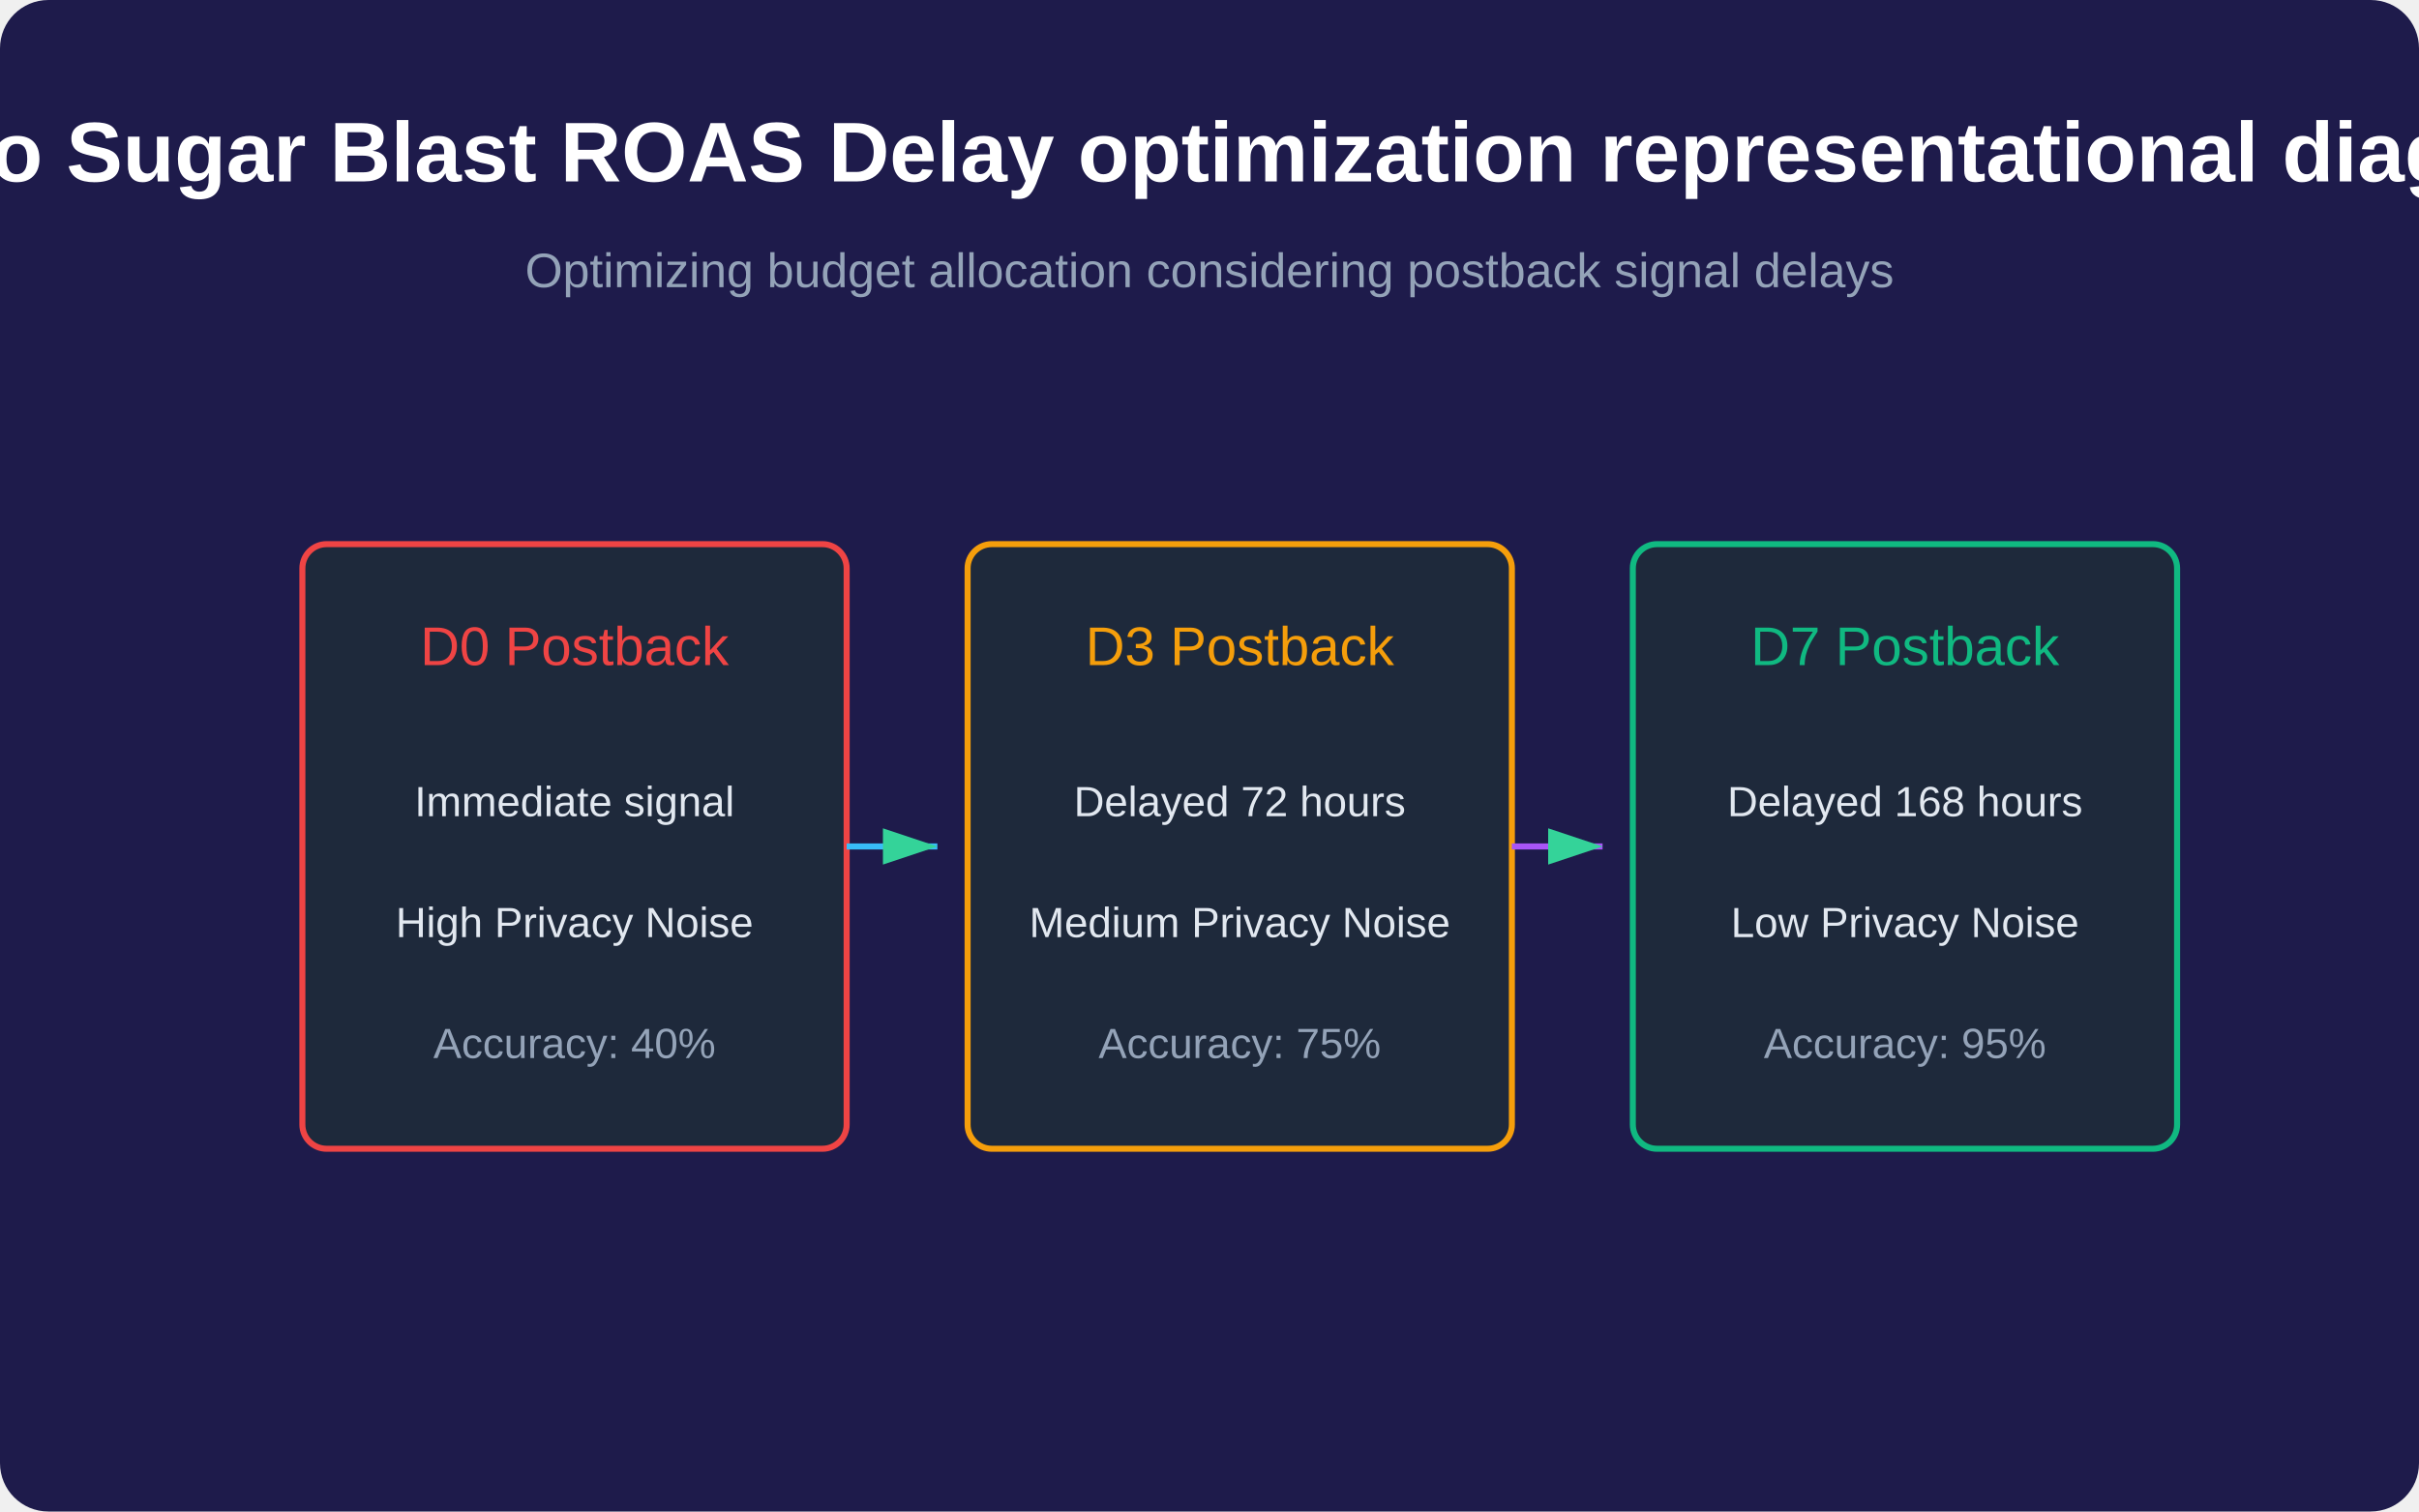
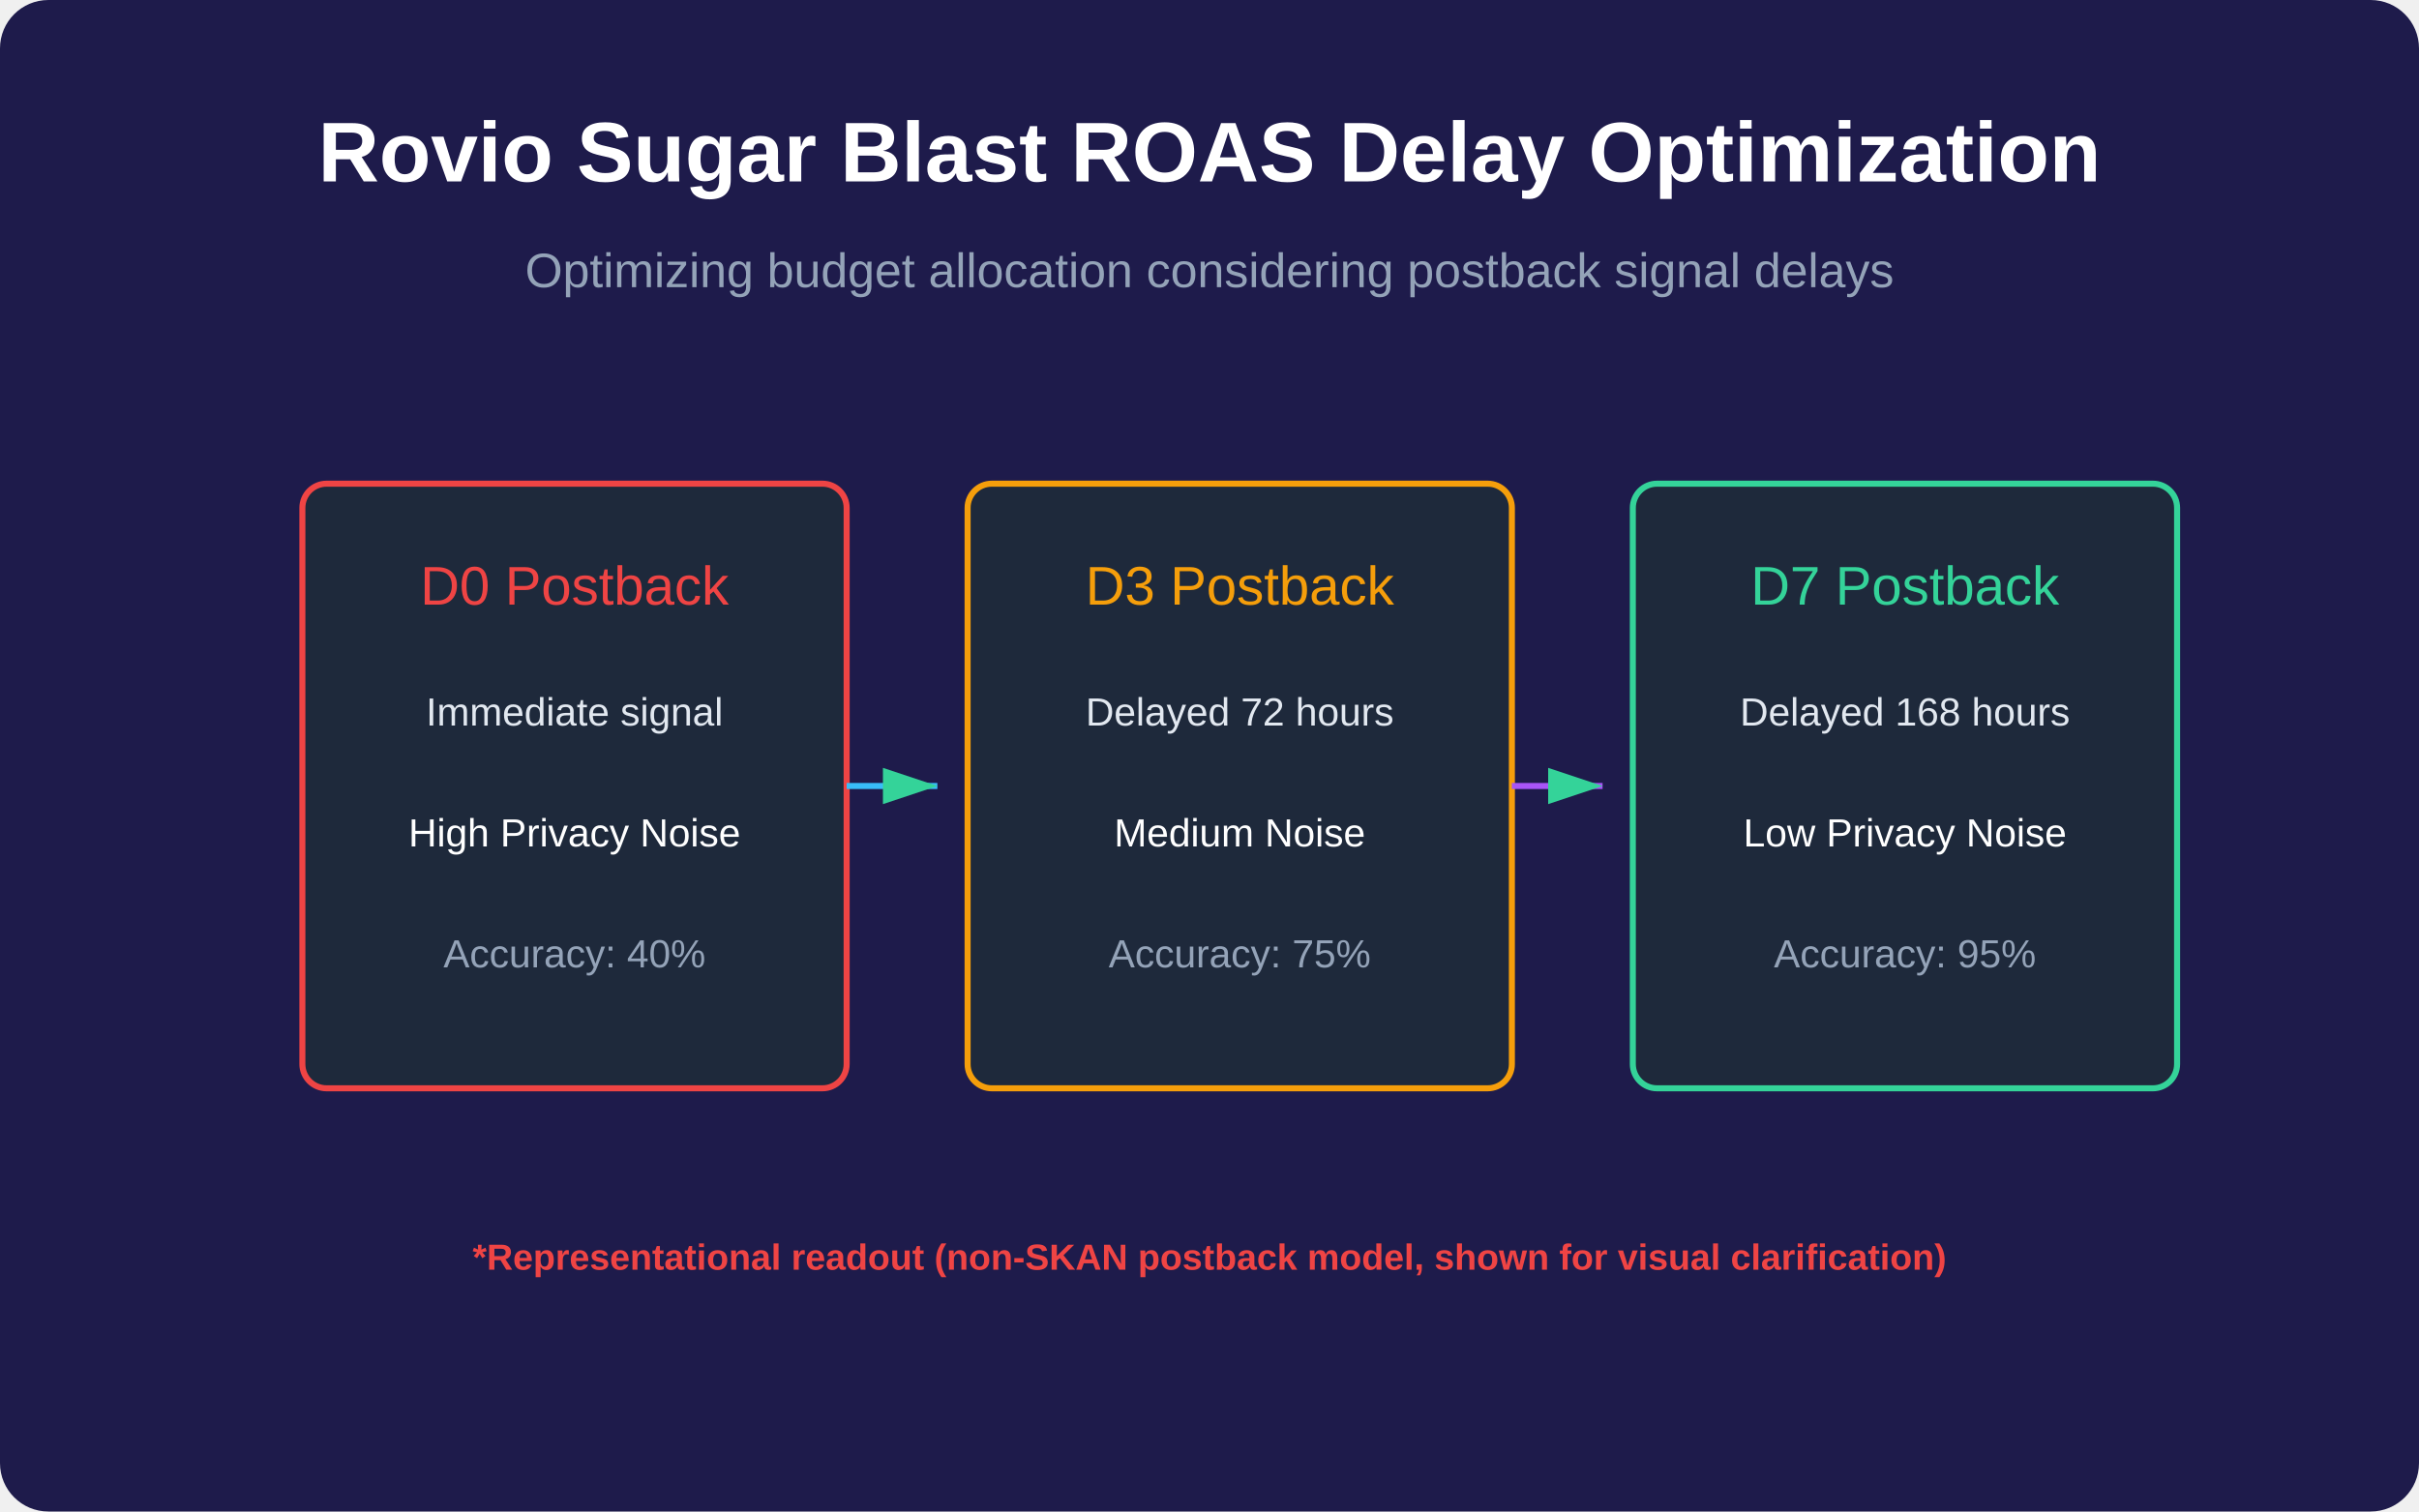
<svg xmlns="http://www.w3.org/2000/svg" viewBox="0 0 800 500" width="800" height="500">
  <rect width="100%" height="100%" fill="#1e1b4b" rx="16" />
-   <text x="400" y="60" font-family="Segoe UI, Arial, sans-serif" font-size="28" font-weight="bold" fill="#ffffff" text-anchor="middle">Rovio Sugar Blast ROAS Delay optimization representational diagram</text>
+   <text x="400" y="60" font-family="Segoe UI, Arial, sans-serif" font-size="28" font-weight="bold" fill="#ffffff" text-anchor="middle">Rovio Sugar Blast ROAS Delay Optimization</text>
  <text x="400" y="95" font-family="Segoe UI, Arial, sans-serif" font-size="16" fill="#94a3b8" text-anchor="middle">Optimizing budget allocation considering postback signal delays</text>
  <defs>
    <marker id="arrow" markerWidth="10" markerHeight="10" refX="9" refY="3" orient="auto" markerUnits="strokeWidth">
      <path d="M0,0 L0,6 L9,3 z" fill="#34d399" />
    </marker>
  </defs>
-   <rect x="100" y="180" width="180" height="200" rx="8" fill="#1e293b" stroke="#ef4444" stroke-width="2" />
-   <text x="190" y="220" font-family="Arial" font-size="18" fill="#ef4444" text-anchor="middle">D0 Postback</text>
-   <text x="190" y="270" font-family="Arial" font-size="14" fill="#e2e8f0" text-anchor="middle">Immediate signal</text>
-   <text x="190" y="310" font-family="Arial" font-size="14" fill="#e2e8f0" text-anchor="middle">High Privacy Noise</text>
-   <text x="190" y="350" font-family="Arial" font-size="14" fill="#94a3b8" text-anchor="middle">Accuracy: 40%</text>
-   <path d="M 280 280 L 310 280" stroke="#38bdf8" stroke-width="2" fill="none" marker-end="url(#arrow)" />
-   <rect x="320" y="180" width="180" height="200" rx="8" fill="#1e293b" stroke="#f59e0b" stroke-width="2" />
-   <text x="410" y="220" font-family="Arial" font-size="18" fill="#f59e0b" text-anchor="middle">D3 Postback</text>
-   <text x="410" y="270" font-family="Arial" font-size="14" fill="#e2e8f0" text-anchor="middle">Delayed 72 hours</text>
-   <text x="410" y="310" font-family="Arial" font-size="14" fill="#e2e8f0" text-anchor="middle">Medium Privacy Noise</text>
-   <text x="410" y="350" font-family="Arial" font-size="14" fill="#94a3b8" text-anchor="middle">Accuracy: 75%</text>
-   <path d="M 500 280 L 530 280" stroke="#a855f7" stroke-width="2" fill="none" marker-end="url(#arrow)" />
-   <rect x="540" y="180" width="180" height="200" rx="8" fill="#1e293b" stroke="#10b981" stroke-width="2" />
-   <text x="630" y="220" font-family="Arial" font-size="18" fill="#10b981" text-anchor="middle">D7 Postback</text>
-   <text x="630" y="270" font-family="Arial" font-size="14" fill="#e2e8f0" text-anchor="middle">Delayed 168 hours</text>
-   <text x="630" y="310" font-family="Arial" font-size="14" fill="#e2e8f0" text-anchor="middle">Low Privacy Noise</text>
-   <text x="630" y="350" font-family="Arial" font-size="14" fill="#94a3b8" text-anchor="middle">Accuracy: 95%</text>
+   <rect x="100" y="160" width="180" height="200" rx="8" fill="#1e293b" stroke="#ef4444" stroke-width="2" />
+   <text x="190" y="200" font-family="Arial" font-size="18" fill="#ef4444" text-anchor="middle">D0 Postback</text>
+   <text x="190" y="240" font-family="Arial" font-size="13" fill="#e2e8f0" text-anchor="middle">Immediate signal</text>
+   <text x="190" y="280" font-family="Arial" font-size="13" fill="#ffffff" text-anchor="middle">High Privacy Noise</text>
+   <text x="190" y="320" font-family="Arial" font-size="13" fill="#94a3b8" text-anchor="middle">Accuracy: 40%</text>
+   <path d="M 280 260 L 310 260" stroke="#38bdf8" stroke-width="2" fill="none" marker-end="url(#arrow)" />
+   <rect x="320" y="160" width="180" height="200" rx="8" fill="#1e293b" stroke="#f59e0b" stroke-width="2" />
+   <text x="410" y="200" font-family="Arial" font-size="18" fill="#f59e0b" text-anchor="middle">D3 Postback</text>
+   <text x="410" y="240" font-family="Arial" font-size="13" fill="#e2e8f0" text-anchor="middle">Delayed 72 hours</text>
+   <text x="410" y="280" font-family="Arial" font-size="13" fill="#ffffff" text-anchor="middle">Medium Noise</text>
+   <text x="410" y="320" font-family="Arial" font-size="13" fill="#94a3b8" text-anchor="middle">Accuracy: 75%</text>
+   <path d="M 500 260 L 530 260" stroke="#a855f7" stroke-width="2" fill="none" marker-end="url(#arrow)" />
+   <rect x="540" y="160" width="180" height="200" rx="8" fill="#1e293b" stroke="#34d399" stroke-width="2" />
+   <text x="630" y="200" font-family="Arial" font-size="18" fill="#34d399" text-anchor="middle">D7 Postback</text>
+   <text x="630" y="240" font-family="Arial" font-size="13" fill="#e2e8f0" text-anchor="middle">Delayed 168 hours</text>
+   <text x="630" y="280" font-family="Arial" font-size="13" fill="#ffffff" text-anchor="middle">Low Privacy Noise</text>
+   <text x="630" y="320" font-family="Arial" font-size="13" fill="#94a3b8" text-anchor="middle">Accuracy: 95%</text>
+   <text x="400" y="420" font-family="Arial" font-size="12" fill="#ef4444" text-anchor="middle" font-weight="bold">*Representational readout (non-SKAN postback model, shown for visual clarification)</text>
</svg>
